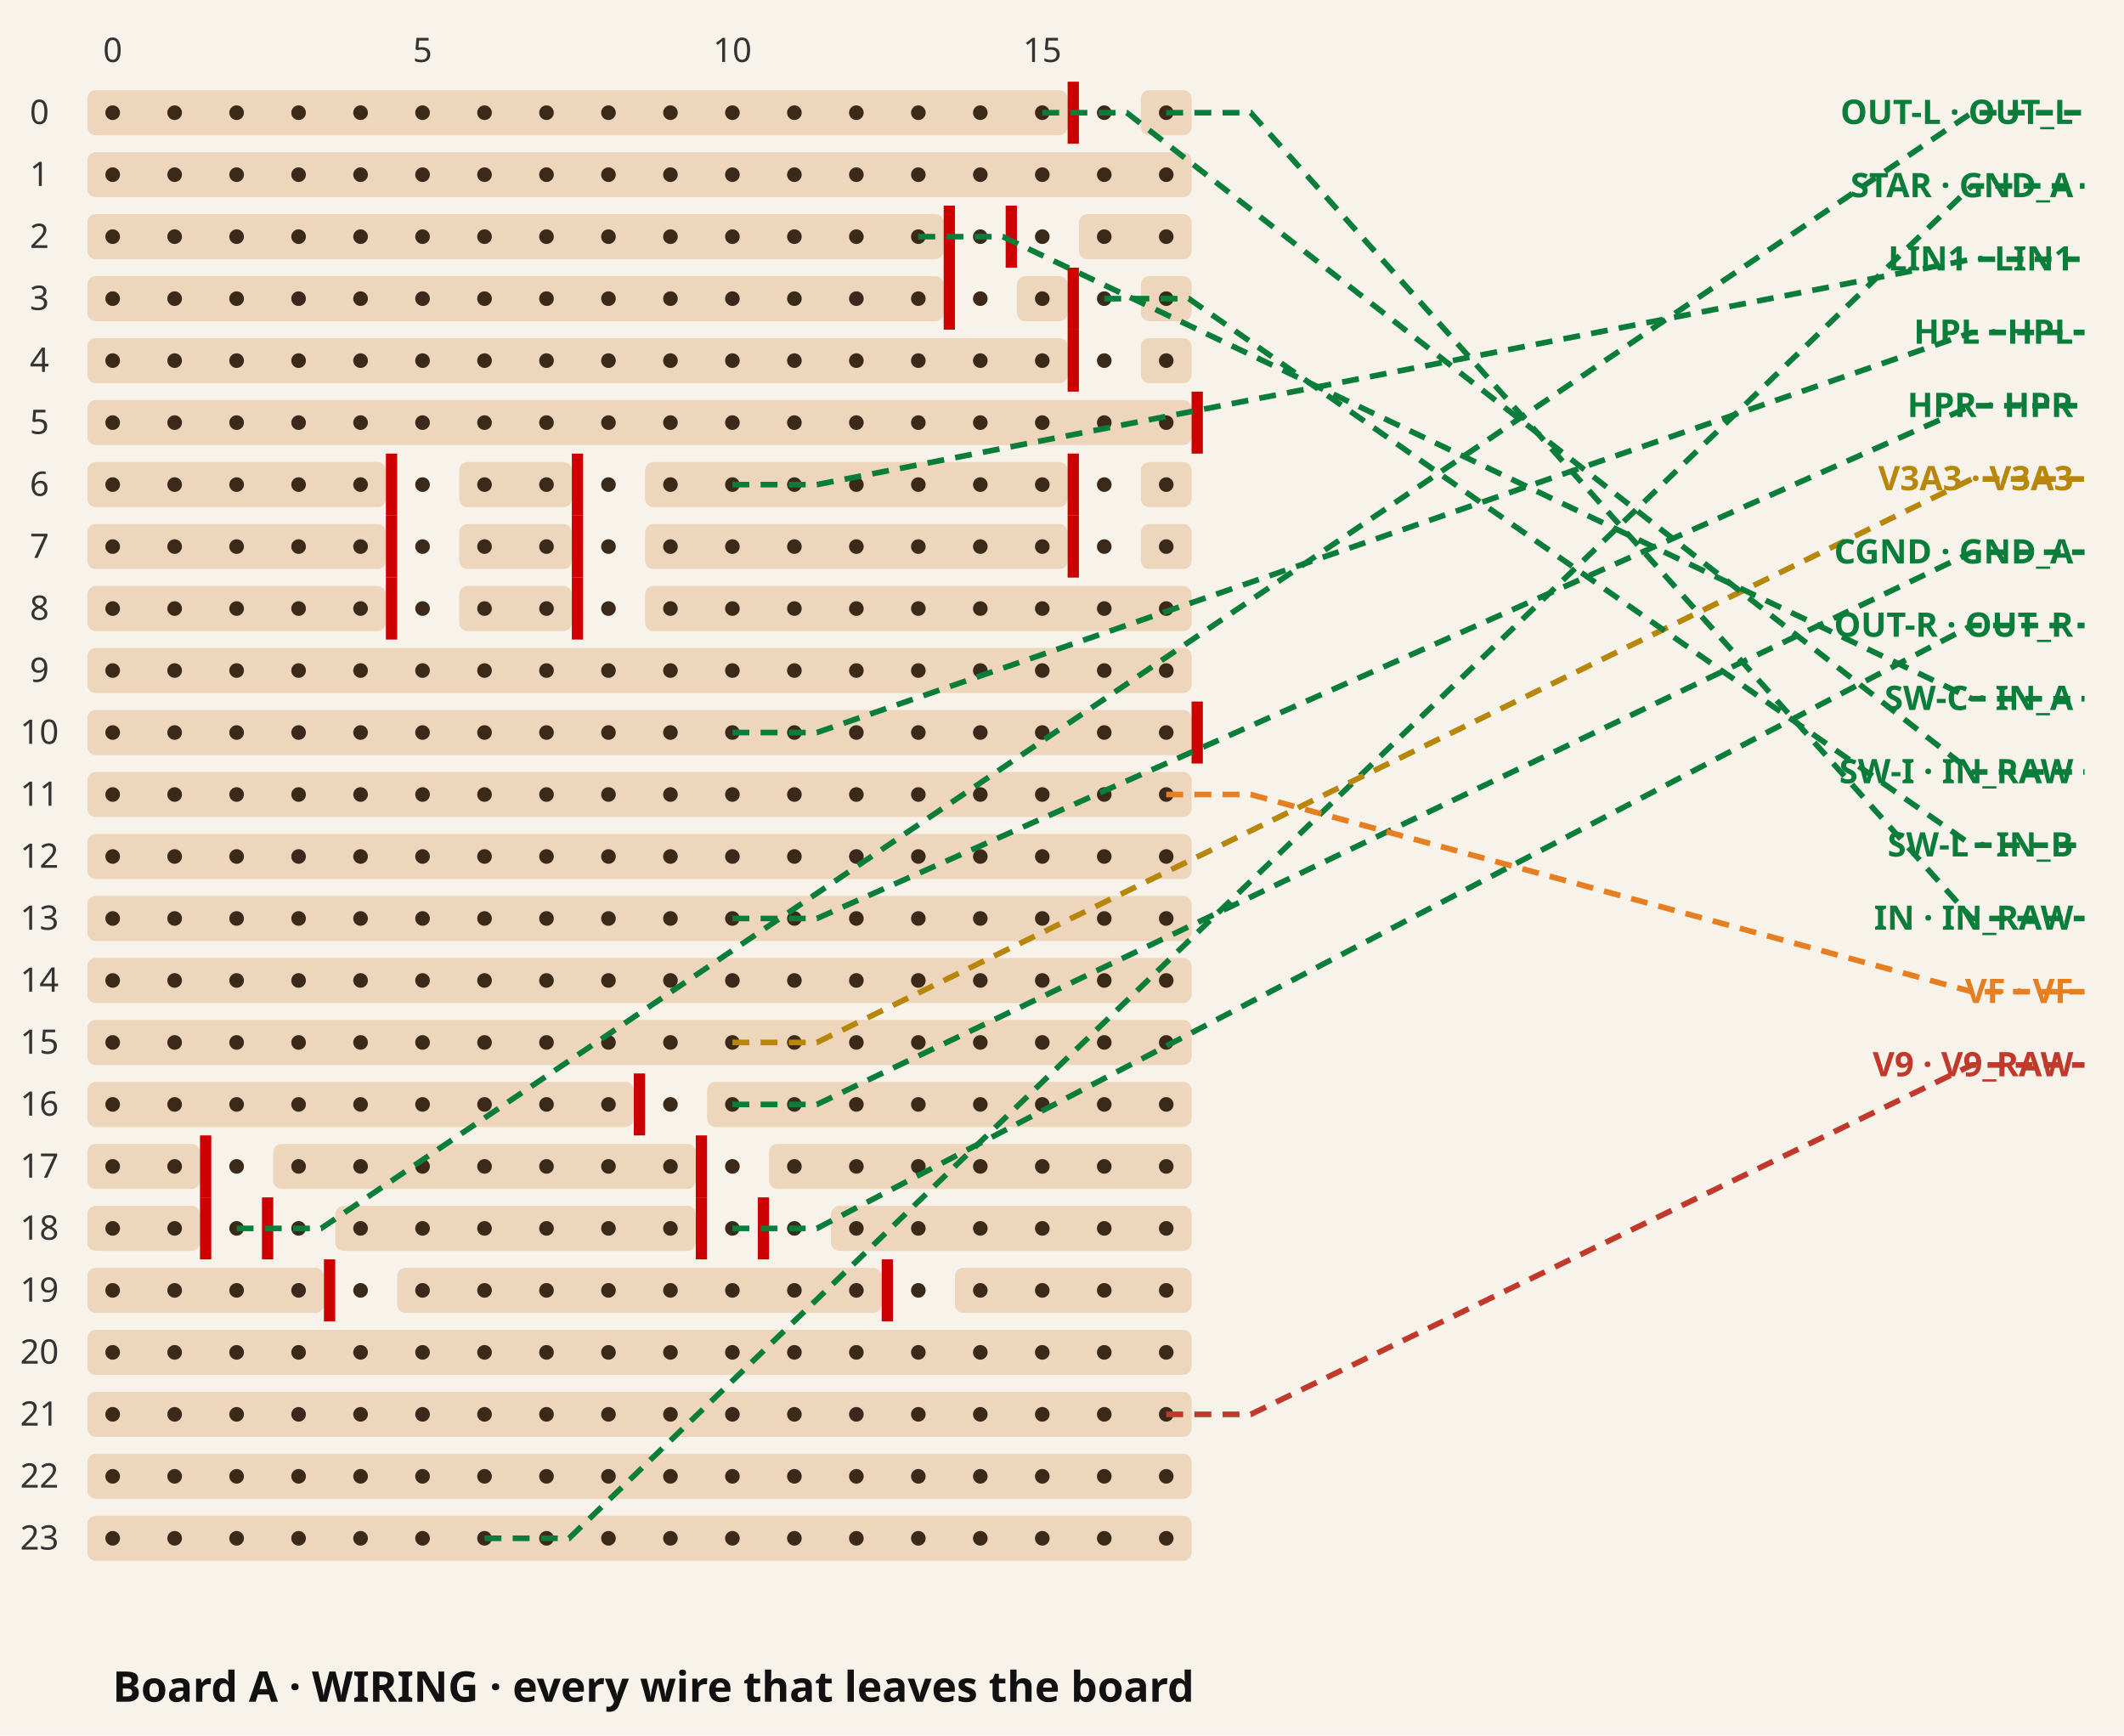
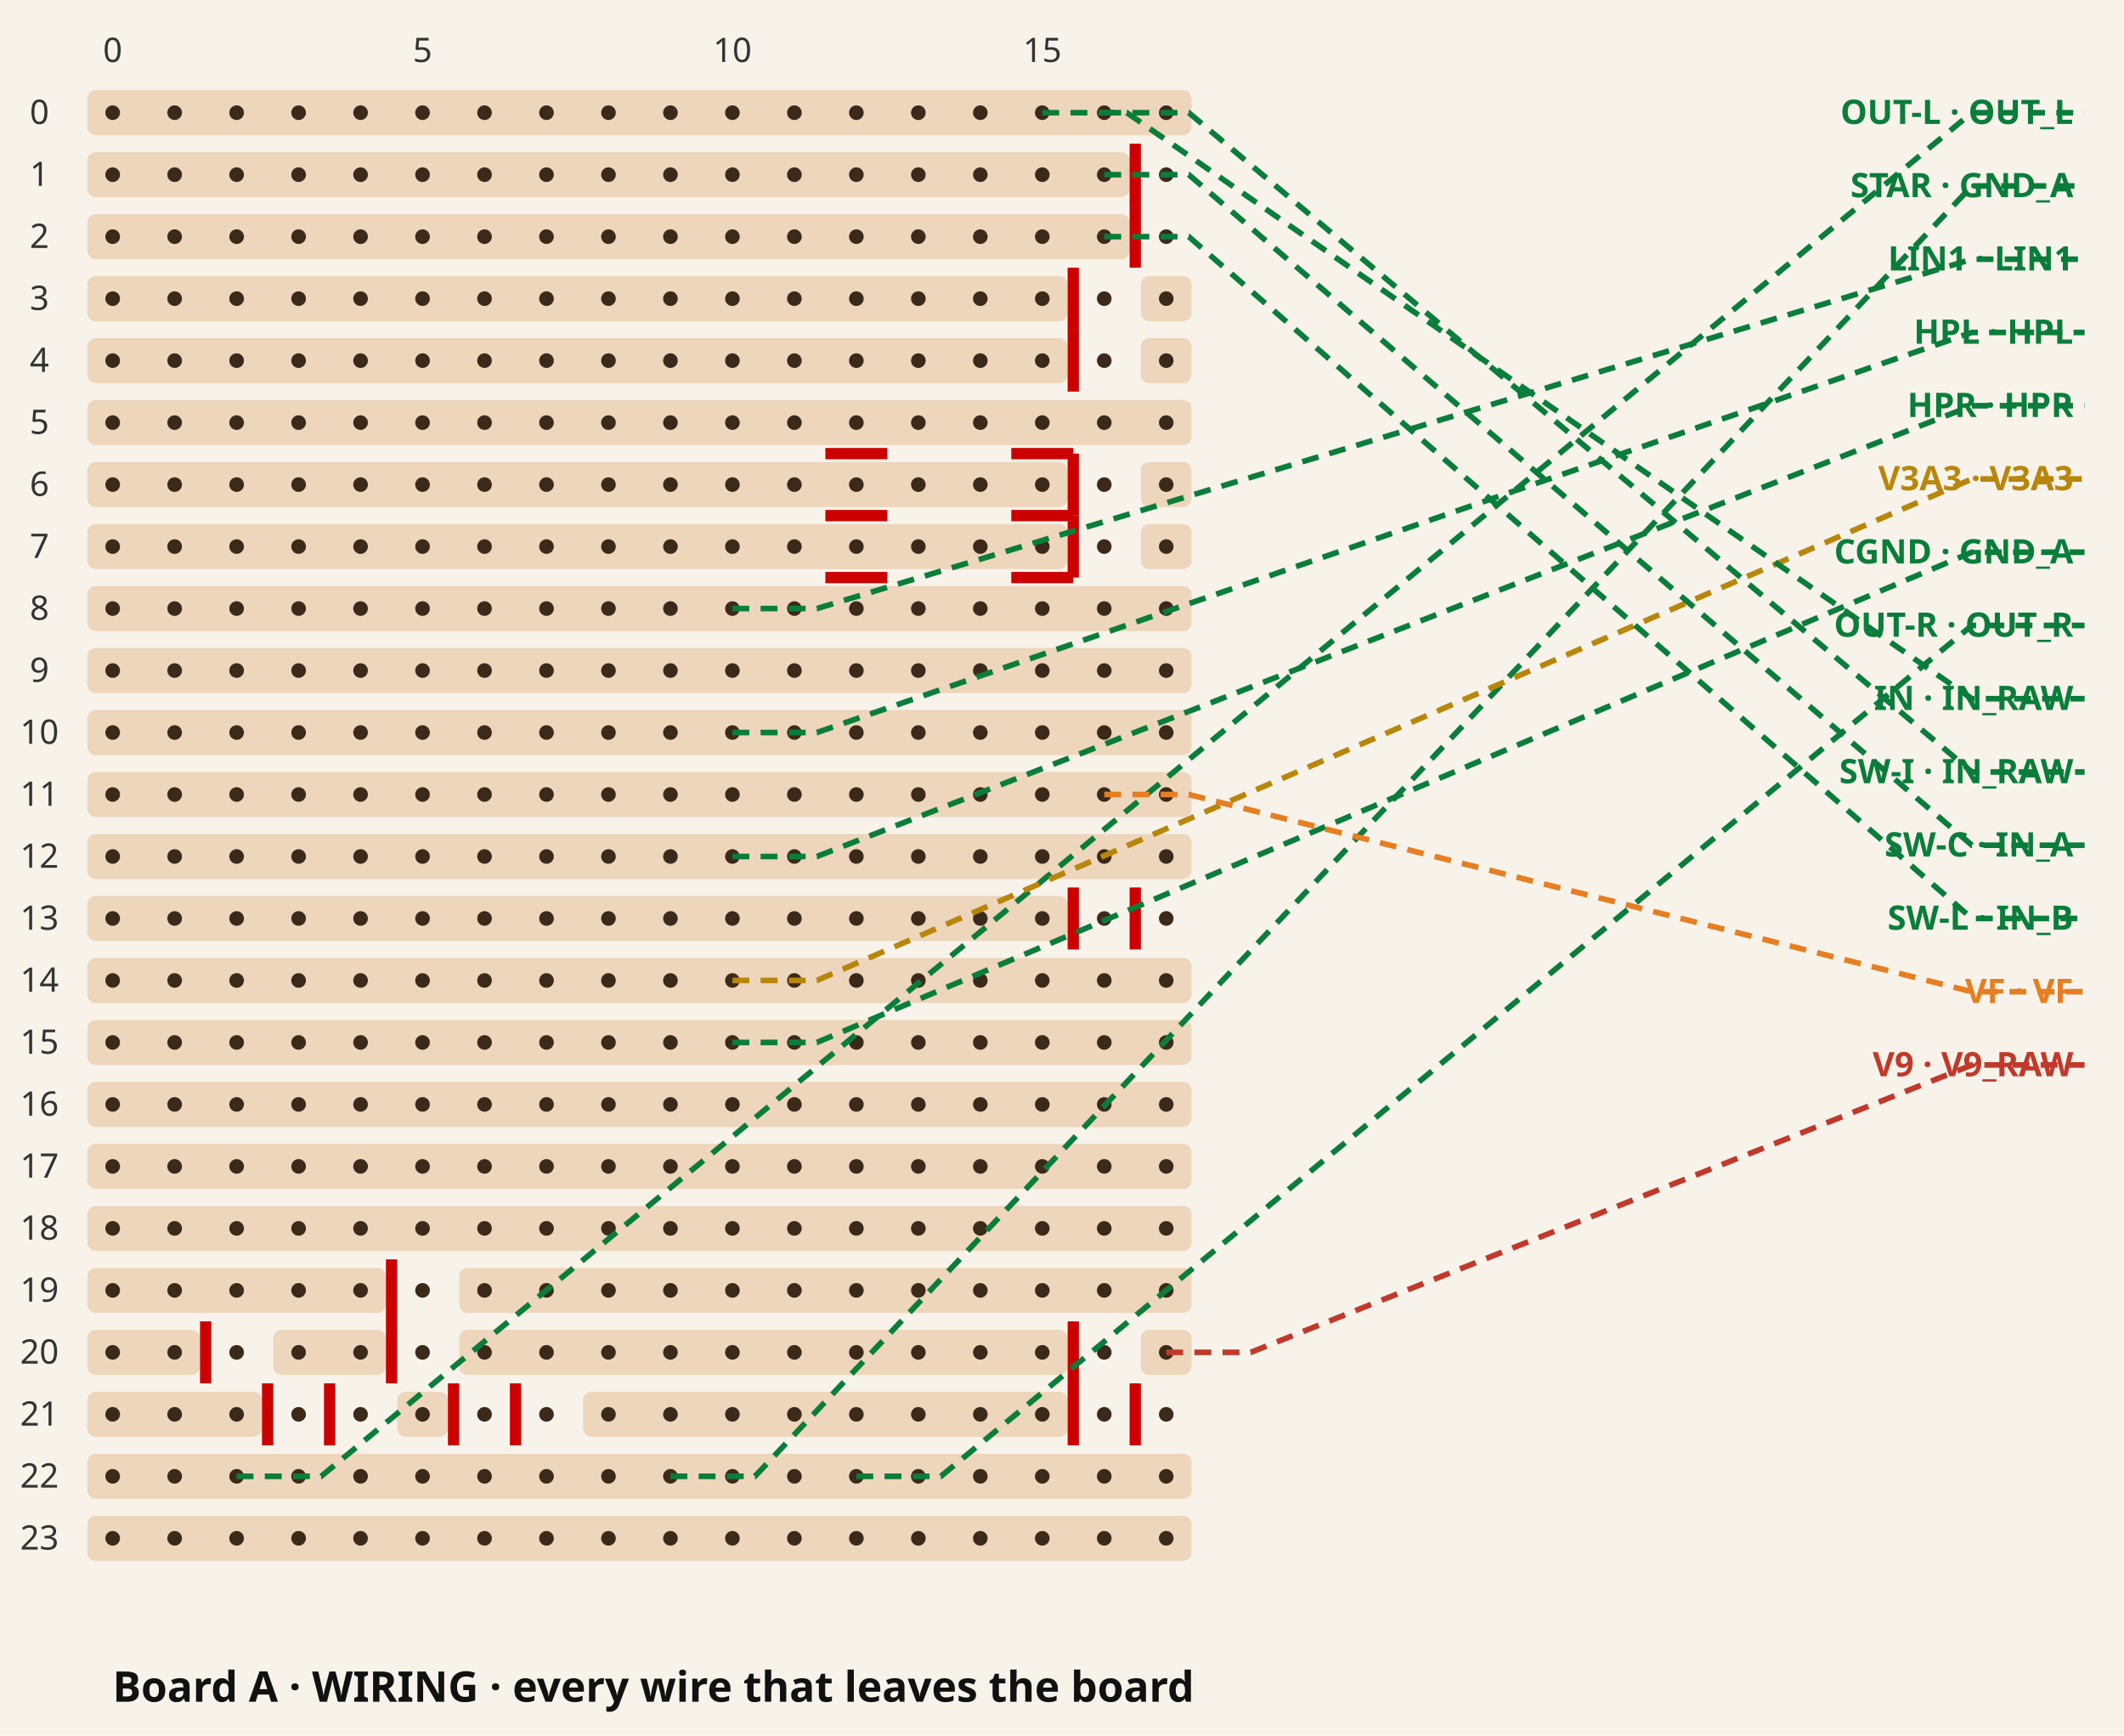
<svg xmlns="http://www.w3.org/2000/svg" viewBox="0 0 754 616" width="754" height="616" font-family="system-ui,sans-serif">
  <rect width="754" height="616" fill="#f7f3ea" />
-   <rect x="31" y="32" width="348" height="16" rx="3" fill="#d9a066" opacity="0.35" />
-   <rect x="405" y="32" width="18" height="16" rx="3" fill="#d9a066" opacity="0.35" />
-   <rect x="31" y="54" width="392" height="16" rx="3" fill="#d9a066" opacity="0.35" />
-   <rect x="31" y="76" width="304" height="16" rx="3" fill="#d9a066" opacity="0.35" />
-   <rect x="383" y="76" width="40" height="16" rx="3" fill="#d9a066" opacity="0.35" />
-   <rect x="31" y="98" width="304" height="16" rx="3" fill="#d9a066" opacity="0.35" />
-   <rect x="361" y="98" width="18" height="16" rx="3" fill="#d9a066" opacity="0.35" />
+   <rect x="31" y="32" width="392" height="16" rx="3" fill="#d9a066" opacity="0.35" />
+   <rect x="31" y="54" width="370" height="16" rx="3" fill="#d9a066" opacity="0.35" />
+   <rect x="31" y="76" width="370" height="16" rx="3" fill="#d9a066" opacity="0.35" />
+   <rect x="31" y="98" width="348" height="16" rx="3" fill="#d9a066" opacity="0.35" />
  <rect x="405" y="98" width="18" height="16" rx="3" fill="#d9a066" opacity="0.35" />
  <rect x="31" y="120" width="348" height="16" rx="3" fill="#d9a066" opacity="0.35" />
  <rect x="405" y="120" width="18" height="16" rx="3" fill="#d9a066" opacity="0.35" />
  <rect x="31" y="142" width="392" height="16" rx="3" fill="#d9a066" opacity="0.35" />
-   <rect x="31" y="164" width="106" height="16" rx="3" fill="#d9a066" opacity="0.35" />
-   <rect x="163" y="164" width="40" height="16" rx="3" fill="#d9a066" opacity="0.35" />
-   <rect x="229" y="164" width="150" height="16" rx="3" fill="#d9a066" opacity="0.35" />
+   <rect x="31" y="164" width="348" height="16" rx="3" fill="#d9a066" opacity="0.35" />
  <rect x="405" y="164" width="18" height="16" rx="3" fill="#d9a066" opacity="0.35" />
-   <rect x="31" y="186" width="106" height="16" rx="3" fill="#d9a066" opacity="0.35" />
-   <rect x="163" y="186" width="40" height="16" rx="3" fill="#d9a066" opacity="0.35" />
-   <rect x="229" y="186" width="150" height="16" rx="3" fill="#d9a066" opacity="0.35" />
+   <rect x="31" y="186" width="348" height="16" rx="3" fill="#d9a066" opacity="0.35" />
  <rect x="405" y="186" width="18" height="16" rx="3" fill="#d9a066" opacity="0.35" />
-   <rect x="31" y="208" width="106" height="16" rx="3" fill="#d9a066" opacity="0.35" />
-   <rect x="163" y="208" width="40" height="16" rx="3" fill="#d9a066" opacity="0.35" />
-   <rect x="229" y="208" width="194" height="16" rx="3" fill="#d9a066" opacity="0.35" />
+   <rect x="31" y="208" width="392" height="16" rx="3" fill="#d9a066" opacity="0.35" />
  <rect x="31" y="230" width="392" height="16" rx="3" fill="#d9a066" opacity="0.35" />
  <rect x="31" y="252" width="392" height="16" rx="3" fill="#d9a066" opacity="0.35" />
  <rect x="31" y="274" width="392" height="16" rx="3" fill="#d9a066" opacity="0.35" />
  <rect x="31" y="296" width="392" height="16" rx="3" fill="#d9a066" opacity="0.35" />
-   <rect x="31" y="318" width="392" height="16" rx="3" fill="#d9a066" opacity="0.35" />
+   <rect x="31" y="318" width="348" height="16" rx="3" fill="#d9a066" opacity="0.35" />
  <rect x="31" y="340" width="392" height="16" rx="3" fill="#d9a066" opacity="0.35" />
  <rect x="31" y="362" width="392" height="16" rx="3" fill="#d9a066" opacity="0.35" />
-   <rect x="31" y="384" width="194" height="16" rx="3" fill="#d9a066" opacity="0.35" />
-   <rect x="251" y="384" width="172" height="16" rx="3" fill="#d9a066" opacity="0.35" />
-   <rect x="31" y="406" width="40" height="16" rx="3" fill="#d9a066" opacity="0.35" />
-   <rect x="97" y="406" width="150" height="16" rx="3" fill="#d9a066" opacity="0.35" />
-   <rect x="273" y="406" width="150" height="16" rx="3" fill="#d9a066" opacity="0.35" />
-   <rect x="31" y="428" width="40" height="16" rx="3" fill="#d9a066" opacity="0.35" />
-   <rect x="119" y="428" width="128" height="16" rx="3" fill="#d9a066" opacity="0.35" />
-   <rect x="295" y="428" width="128" height="16" rx="3" fill="#d9a066" opacity="0.35" />
-   <rect x="31" y="450" width="84" height="16" rx="3" fill="#d9a066" opacity="0.35" />
-   <rect x="141" y="450" width="172" height="16" rx="3" fill="#d9a066" opacity="0.35" />
-   <rect x="339" y="450" width="84" height="16" rx="3" fill="#d9a066" opacity="0.35" />
-   <rect x="31" y="472" width="392" height="16" rx="3" fill="#d9a066" opacity="0.35" />
-   <rect x="31" y="494" width="392" height="16" rx="3" fill="#d9a066" opacity="0.35" />
+   <rect x="31" y="384" width="392" height="16" rx="3" fill="#d9a066" opacity="0.35" />
+   <rect x="31" y="406" width="392" height="16" rx="3" fill="#d9a066" opacity="0.35" />
+   <rect x="31" y="428" width="392" height="16" rx="3" fill="#d9a066" opacity="0.35" />
+   <rect x="31" y="450" width="106" height="16" rx="3" fill="#d9a066" opacity="0.35" />
+   <rect x="163" y="450" width="260" height="16" rx="3" fill="#d9a066" opacity="0.35" />
+   <rect x="31" y="472" width="40" height="16" rx="3" fill="#d9a066" opacity="0.35" />
+   <rect x="97" y="472" width="40" height="16" rx="3" fill="#d9a066" opacity="0.35" />
+   <rect x="163" y="472" width="216" height="16" rx="3" fill="#d9a066" opacity="0.35" />
+   <rect x="405" y="472" width="18" height="16" rx="3" fill="#d9a066" opacity="0.35" />
+   <rect x="31" y="494" width="62" height="16" rx="3" fill="#d9a066" opacity="0.35" />
+   <rect x="141" y="494" width="18" height="16" rx="3" fill="#d9a066" opacity="0.35" />
+   <rect x="207" y="494" width="172" height="16" rx="3" fill="#d9a066" opacity="0.35" />
  <rect x="31" y="516" width="392" height="16" rx="3" fill="#d9a066" opacity="0.35" />
  <rect x="31" y="538" width="392" height="16" rx="3" fill="#d9a066" opacity="0.35" />
  <circle cx="40" cy="40" r="2.6" fill="#3b2a1a" />
  <circle cx="40" cy="62" r="2.6" fill="#3b2a1a" />
  <circle cx="40" cy="84" r="2.6" fill="#3b2a1a" />
  <circle cx="40" cy="106" r="2.6" fill="#3b2a1a" />
  <circle cx="40" cy="128" r="2.6" fill="#3b2a1a" />
  <circle cx="40" cy="150" r="2.6" fill="#3b2a1a" />
  <circle cx="40" cy="172" r="2.6" fill="#3b2a1a" />
  <circle cx="40" cy="194" r="2.6" fill="#3b2a1a" />
  <circle cx="40" cy="216" r="2.6" fill="#3b2a1a" />
  <circle cx="40" cy="238" r="2.6" fill="#3b2a1a" />
  <circle cx="40" cy="260" r="2.6" fill="#3b2a1a" />
  <circle cx="40" cy="282" r="2.6" fill="#3b2a1a" />
  <circle cx="40" cy="304" r="2.6" fill="#3b2a1a" />
  <circle cx="40" cy="326" r="2.6" fill="#3b2a1a" />
  <circle cx="40" cy="348" r="2.6" fill="#3b2a1a" />
  <circle cx="40" cy="370" r="2.6" fill="#3b2a1a" />
  <circle cx="40" cy="392" r="2.6" fill="#3b2a1a" />
  <circle cx="40" cy="414" r="2.6" fill="#3b2a1a" />
  <circle cx="40" cy="436" r="2.6" fill="#3b2a1a" />
  <circle cx="40" cy="458" r="2.6" fill="#3b2a1a" />
  <circle cx="40" cy="480" r="2.6" fill="#3b2a1a" />
  <circle cx="40" cy="502" r="2.6" fill="#3b2a1a" />
  <circle cx="40" cy="524" r="2.6" fill="#3b2a1a" />
  <circle cx="40" cy="546" r="2.6" fill="#3b2a1a" />
  <circle cx="62" cy="40" r="2.6" fill="#3b2a1a" />
  <circle cx="62" cy="62" r="2.6" fill="#3b2a1a" />
  <circle cx="62" cy="84" r="2.6" fill="#3b2a1a" />
  <circle cx="62" cy="106" r="2.6" fill="#3b2a1a" />
  <circle cx="62" cy="128" r="2.6" fill="#3b2a1a" />
  <circle cx="62" cy="150" r="2.6" fill="#3b2a1a" />
  <circle cx="62" cy="172" r="2.6" fill="#3b2a1a" />
  <circle cx="62" cy="194" r="2.6" fill="#3b2a1a" />
  <circle cx="62" cy="216" r="2.6" fill="#3b2a1a" />
  <circle cx="62" cy="238" r="2.6" fill="#3b2a1a" />
  <circle cx="62" cy="260" r="2.6" fill="#3b2a1a" />
  <circle cx="62" cy="282" r="2.6" fill="#3b2a1a" />
  <circle cx="62" cy="304" r="2.6" fill="#3b2a1a" />
  <circle cx="62" cy="326" r="2.6" fill="#3b2a1a" />
  <circle cx="62" cy="348" r="2.6" fill="#3b2a1a" />
  <circle cx="62" cy="370" r="2.6" fill="#3b2a1a" />
  <circle cx="62" cy="392" r="2.6" fill="#3b2a1a" />
  <circle cx="62" cy="414" r="2.6" fill="#3b2a1a" />
  <circle cx="62" cy="436" r="2.6" fill="#3b2a1a" />
  <circle cx="62" cy="458" r="2.6" fill="#3b2a1a" />
  <circle cx="62" cy="480" r="2.6" fill="#3b2a1a" />
  <circle cx="62" cy="502" r="2.6" fill="#3b2a1a" />
  <circle cx="62" cy="524" r="2.6" fill="#3b2a1a" />
  <circle cx="62" cy="546" r="2.6" fill="#3b2a1a" />
  <circle cx="84" cy="40" r="2.6" fill="#3b2a1a" />
  <circle cx="84" cy="62" r="2.6" fill="#3b2a1a" />
  <circle cx="84" cy="84" r="2.6" fill="#3b2a1a" />
  <circle cx="84" cy="106" r="2.6" fill="#3b2a1a" />
  <circle cx="84" cy="128" r="2.6" fill="#3b2a1a" />
  <circle cx="84" cy="150" r="2.6" fill="#3b2a1a" />
  <circle cx="84" cy="172" r="2.6" fill="#3b2a1a" />
  <circle cx="84" cy="194" r="2.6" fill="#3b2a1a" />
  <circle cx="84" cy="216" r="2.6" fill="#3b2a1a" />
  <circle cx="84" cy="238" r="2.6" fill="#3b2a1a" />
  <circle cx="84" cy="260" r="2.6" fill="#3b2a1a" />
  <circle cx="84" cy="282" r="2.6" fill="#3b2a1a" />
  <circle cx="84" cy="304" r="2.6" fill="#3b2a1a" />
  <circle cx="84" cy="326" r="2.6" fill="#3b2a1a" />
  <circle cx="84" cy="348" r="2.6" fill="#3b2a1a" />
  <circle cx="84" cy="370" r="2.6" fill="#3b2a1a" />
  <circle cx="84" cy="392" r="2.6" fill="#3b2a1a" />
  <circle cx="84" cy="414" r="2.6" fill="#3b2a1a" />
  <circle cx="84" cy="436" r="2.6" fill="#3b2a1a" />
  <circle cx="84" cy="458" r="2.6" fill="#3b2a1a" />
  <circle cx="84" cy="480" r="2.6" fill="#3b2a1a" />
  <circle cx="84" cy="502" r="2.6" fill="#3b2a1a" />
  <circle cx="84" cy="524" r="2.6" fill="#3b2a1a" />
  <circle cx="84" cy="546" r="2.6" fill="#3b2a1a" />
  <circle cx="106" cy="40" r="2.6" fill="#3b2a1a" />
  <circle cx="106" cy="62" r="2.6" fill="#3b2a1a" />
  <circle cx="106" cy="84" r="2.6" fill="#3b2a1a" />
  <circle cx="106" cy="106" r="2.6" fill="#3b2a1a" />
  <circle cx="106" cy="128" r="2.6" fill="#3b2a1a" />
  <circle cx="106" cy="150" r="2.6" fill="#3b2a1a" />
  <circle cx="106" cy="172" r="2.6" fill="#3b2a1a" />
  <circle cx="106" cy="194" r="2.6" fill="#3b2a1a" />
  <circle cx="106" cy="216" r="2.6" fill="#3b2a1a" />
  <circle cx="106" cy="238" r="2.6" fill="#3b2a1a" />
  <circle cx="106" cy="260" r="2.6" fill="#3b2a1a" />
  <circle cx="106" cy="282" r="2.6" fill="#3b2a1a" />
  <circle cx="106" cy="304" r="2.6" fill="#3b2a1a" />
  <circle cx="106" cy="326" r="2.6" fill="#3b2a1a" />
  <circle cx="106" cy="348" r="2.6" fill="#3b2a1a" />
  <circle cx="106" cy="370" r="2.6" fill="#3b2a1a" />
  <circle cx="106" cy="392" r="2.6" fill="#3b2a1a" />
  <circle cx="106" cy="414" r="2.6" fill="#3b2a1a" />
  <circle cx="106" cy="436" r="2.6" fill="#3b2a1a" />
  <circle cx="106" cy="458" r="2.6" fill="#3b2a1a" />
  <circle cx="106" cy="480" r="2.6" fill="#3b2a1a" />
  <circle cx="106" cy="502" r="2.6" fill="#3b2a1a" />
  <circle cx="106" cy="524" r="2.6" fill="#3b2a1a" />
  <circle cx="106" cy="546" r="2.6" fill="#3b2a1a" />
  <circle cx="128" cy="40" r="2.6" fill="#3b2a1a" />
  <circle cx="128" cy="62" r="2.6" fill="#3b2a1a" />
  <circle cx="128" cy="84" r="2.6" fill="#3b2a1a" />
  <circle cx="128" cy="106" r="2.6" fill="#3b2a1a" />
  <circle cx="128" cy="128" r="2.6" fill="#3b2a1a" />
  <circle cx="128" cy="150" r="2.6" fill="#3b2a1a" />
  <circle cx="128" cy="172" r="2.6" fill="#3b2a1a" />
  <circle cx="128" cy="194" r="2.6" fill="#3b2a1a" />
  <circle cx="128" cy="216" r="2.6" fill="#3b2a1a" />
  <circle cx="128" cy="238" r="2.6" fill="#3b2a1a" />
  <circle cx="128" cy="260" r="2.6" fill="#3b2a1a" />
  <circle cx="128" cy="282" r="2.6" fill="#3b2a1a" />
  <circle cx="128" cy="304" r="2.6" fill="#3b2a1a" />
  <circle cx="128" cy="326" r="2.6" fill="#3b2a1a" />
  <circle cx="128" cy="348" r="2.6" fill="#3b2a1a" />
  <circle cx="128" cy="370" r="2.6" fill="#3b2a1a" />
  <circle cx="128" cy="392" r="2.6" fill="#3b2a1a" />
  <circle cx="128" cy="414" r="2.6" fill="#3b2a1a" />
  <circle cx="128" cy="436" r="2.6" fill="#3b2a1a" />
  <circle cx="128" cy="458" r="2.6" fill="#3b2a1a" />
  <circle cx="128" cy="480" r="2.6" fill="#3b2a1a" />
  <circle cx="128" cy="502" r="2.6" fill="#3b2a1a" />
  <circle cx="128" cy="524" r="2.6" fill="#3b2a1a" />
  <circle cx="128" cy="546" r="2.6" fill="#3b2a1a" />
  <circle cx="150" cy="40" r="2.6" fill="#3b2a1a" />
  <circle cx="150" cy="62" r="2.6" fill="#3b2a1a" />
  <circle cx="150" cy="84" r="2.6" fill="#3b2a1a" />
  <circle cx="150" cy="106" r="2.6" fill="#3b2a1a" />
  <circle cx="150" cy="128" r="2.6" fill="#3b2a1a" />
  <circle cx="150" cy="150" r="2.6" fill="#3b2a1a" />
  <circle cx="150" cy="172" r="2.6" fill="#3b2a1a" />
  <circle cx="150" cy="194" r="2.6" fill="#3b2a1a" />
  <circle cx="150" cy="216" r="2.6" fill="#3b2a1a" />
  <circle cx="150" cy="238" r="2.6" fill="#3b2a1a" />
  <circle cx="150" cy="260" r="2.6" fill="#3b2a1a" />
  <circle cx="150" cy="282" r="2.6" fill="#3b2a1a" />
  <circle cx="150" cy="304" r="2.6" fill="#3b2a1a" />
  <circle cx="150" cy="326" r="2.6" fill="#3b2a1a" />
  <circle cx="150" cy="348" r="2.6" fill="#3b2a1a" />
  <circle cx="150" cy="370" r="2.6" fill="#3b2a1a" />
  <circle cx="150" cy="392" r="2.6" fill="#3b2a1a" />
  <circle cx="150" cy="414" r="2.6" fill="#3b2a1a" />
  <circle cx="150" cy="436" r="2.6" fill="#3b2a1a" />
  <circle cx="150" cy="458" r="2.6" fill="#3b2a1a" />
  <circle cx="150" cy="480" r="2.6" fill="#3b2a1a" />
  <circle cx="150" cy="502" r="2.6" fill="#3b2a1a" />
  <circle cx="150" cy="524" r="2.6" fill="#3b2a1a" />
  <circle cx="150" cy="546" r="2.6" fill="#3b2a1a" />
  <circle cx="172" cy="40" r="2.6" fill="#3b2a1a" />
  <circle cx="172" cy="62" r="2.6" fill="#3b2a1a" />
  <circle cx="172" cy="84" r="2.6" fill="#3b2a1a" />
  <circle cx="172" cy="106" r="2.6" fill="#3b2a1a" />
  <circle cx="172" cy="128" r="2.6" fill="#3b2a1a" />
  <circle cx="172" cy="150" r="2.6" fill="#3b2a1a" />
  <circle cx="172" cy="172" r="2.6" fill="#3b2a1a" />
  <circle cx="172" cy="194" r="2.6" fill="#3b2a1a" />
  <circle cx="172" cy="216" r="2.6" fill="#3b2a1a" />
  <circle cx="172" cy="238" r="2.6" fill="#3b2a1a" />
  <circle cx="172" cy="260" r="2.6" fill="#3b2a1a" />
  <circle cx="172" cy="282" r="2.6" fill="#3b2a1a" />
  <circle cx="172" cy="304" r="2.6" fill="#3b2a1a" />
  <circle cx="172" cy="326" r="2.6" fill="#3b2a1a" />
  <circle cx="172" cy="348" r="2.6" fill="#3b2a1a" />
  <circle cx="172" cy="370" r="2.6" fill="#3b2a1a" />
  <circle cx="172" cy="392" r="2.6" fill="#3b2a1a" />
  <circle cx="172" cy="414" r="2.6" fill="#3b2a1a" />
  <circle cx="172" cy="436" r="2.6" fill="#3b2a1a" />
  <circle cx="172" cy="458" r="2.6" fill="#3b2a1a" />
  <circle cx="172" cy="480" r="2.6" fill="#3b2a1a" />
  <circle cx="172" cy="502" r="2.6" fill="#3b2a1a" />
  <circle cx="172" cy="524" r="2.6" fill="#3b2a1a" />
  <circle cx="172" cy="546" r="2.6" fill="#3b2a1a" />
  <circle cx="194" cy="40" r="2.6" fill="#3b2a1a" />
  <circle cx="194" cy="62" r="2.6" fill="#3b2a1a" />
  <circle cx="194" cy="84" r="2.6" fill="#3b2a1a" />
  <circle cx="194" cy="106" r="2.6" fill="#3b2a1a" />
  <circle cx="194" cy="128" r="2.6" fill="#3b2a1a" />
  <circle cx="194" cy="150" r="2.6" fill="#3b2a1a" />
  <circle cx="194" cy="172" r="2.6" fill="#3b2a1a" />
  <circle cx="194" cy="194" r="2.6" fill="#3b2a1a" />
  <circle cx="194" cy="216" r="2.6" fill="#3b2a1a" />
  <circle cx="194" cy="238" r="2.6" fill="#3b2a1a" />
  <circle cx="194" cy="260" r="2.6" fill="#3b2a1a" />
  <circle cx="194" cy="282" r="2.6" fill="#3b2a1a" />
  <circle cx="194" cy="304" r="2.6" fill="#3b2a1a" />
  <circle cx="194" cy="326" r="2.6" fill="#3b2a1a" />
  <circle cx="194" cy="348" r="2.6" fill="#3b2a1a" />
  <circle cx="194" cy="370" r="2.6" fill="#3b2a1a" />
  <circle cx="194" cy="392" r="2.6" fill="#3b2a1a" />
  <circle cx="194" cy="414" r="2.6" fill="#3b2a1a" />
  <circle cx="194" cy="436" r="2.6" fill="#3b2a1a" />
  <circle cx="194" cy="458" r="2.6" fill="#3b2a1a" />
  <circle cx="194" cy="480" r="2.6" fill="#3b2a1a" />
  <circle cx="194" cy="502" r="2.6" fill="#3b2a1a" />
  <circle cx="194" cy="524" r="2.6" fill="#3b2a1a" />
  <circle cx="194" cy="546" r="2.6" fill="#3b2a1a" />
  <circle cx="216" cy="40" r="2.6" fill="#3b2a1a" />
  <circle cx="216" cy="62" r="2.6" fill="#3b2a1a" />
  <circle cx="216" cy="84" r="2.6" fill="#3b2a1a" />
  <circle cx="216" cy="106" r="2.6" fill="#3b2a1a" />
  <circle cx="216" cy="128" r="2.6" fill="#3b2a1a" />
  <circle cx="216" cy="150" r="2.6" fill="#3b2a1a" />
  <circle cx="216" cy="172" r="2.6" fill="#3b2a1a" />
  <circle cx="216" cy="194" r="2.6" fill="#3b2a1a" />
  <circle cx="216" cy="216" r="2.6" fill="#3b2a1a" />
  <circle cx="216" cy="238" r="2.6" fill="#3b2a1a" />
  <circle cx="216" cy="260" r="2.6" fill="#3b2a1a" />
  <circle cx="216" cy="282" r="2.6" fill="#3b2a1a" />
  <circle cx="216" cy="304" r="2.6" fill="#3b2a1a" />
  <circle cx="216" cy="326" r="2.6" fill="#3b2a1a" />
  <circle cx="216" cy="348" r="2.6" fill="#3b2a1a" />
  <circle cx="216" cy="370" r="2.6" fill="#3b2a1a" />
  <circle cx="216" cy="392" r="2.6" fill="#3b2a1a" />
  <circle cx="216" cy="414" r="2.6" fill="#3b2a1a" />
  <circle cx="216" cy="436" r="2.6" fill="#3b2a1a" />
  <circle cx="216" cy="458" r="2.6" fill="#3b2a1a" />
  <circle cx="216" cy="480" r="2.6" fill="#3b2a1a" />
  <circle cx="216" cy="502" r="2.6" fill="#3b2a1a" />
  <circle cx="216" cy="524" r="2.6" fill="#3b2a1a" />
  <circle cx="216" cy="546" r="2.6" fill="#3b2a1a" />
  <circle cx="238" cy="40" r="2.6" fill="#3b2a1a" />
  <circle cx="238" cy="62" r="2.6" fill="#3b2a1a" />
  <circle cx="238" cy="84" r="2.6" fill="#3b2a1a" />
  <circle cx="238" cy="106" r="2.6" fill="#3b2a1a" />
  <circle cx="238" cy="128" r="2.6" fill="#3b2a1a" />
  <circle cx="238" cy="150" r="2.6" fill="#3b2a1a" />
  <circle cx="238" cy="172" r="2.6" fill="#3b2a1a" />
  <circle cx="238" cy="194" r="2.6" fill="#3b2a1a" />
  <circle cx="238" cy="216" r="2.6" fill="#3b2a1a" />
  <circle cx="238" cy="238" r="2.6" fill="#3b2a1a" />
  <circle cx="238" cy="260" r="2.6" fill="#3b2a1a" />
  <circle cx="238" cy="282" r="2.6" fill="#3b2a1a" />
  <circle cx="238" cy="304" r="2.6" fill="#3b2a1a" />
  <circle cx="238" cy="326" r="2.6" fill="#3b2a1a" />
  <circle cx="238" cy="348" r="2.6" fill="#3b2a1a" />
  <circle cx="238" cy="370" r="2.6" fill="#3b2a1a" />
  <circle cx="238" cy="392" r="2.6" fill="#3b2a1a" />
  <circle cx="238" cy="414" r="2.6" fill="#3b2a1a" />
  <circle cx="238" cy="436" r="2.6" fill="#3b2a1a" />
  <circle cx="238" cy="458" r="2.6" fill="#3b2a1a" />
  <circle cx="238" cy="480" r="2.6" fill="#3b2a1a" />
  <circle cx="238" cy="502" r="2.6" fill="#3b2a1a" />
  <circle cx="238" cy="524" r="2.6" fill="#3b2a1a" />
  <circle cx="238" cy="546" r="2.6" fill="#3b2a1a" />
  <circle cx="260" cy="40" r="2.6" fill="#3b2a1a" />
  <circle cx="260" cy="62" r="2.6" fill="#3b2a1a" />
  <circle cx="260" cy="84" r="2.6" fill="#3b2a1a" />
  <circle cx="260" cy="106" r="2.6" fill="#3b2a1a" />
  <circle cx="260" cy="128" r="2.6" fill="#3b2a1a" />
  <circle cx="260" cy="150" r="2.6" fill="#3b2a1a" />
  <circle cx="260" cy="172" r="2.6" fill="#3b2a1a" />
  <circle cx="260" cy="194" r="2.6" fill="#3b2a1a" />
  <circle cx="260" cy="216" r="2.6" fill="#3b2a1a" />
  <circle cx="260" cy="238" r="2.6" fill="#3b2a1a" />
  <circle cx="260" cy="260" r="2.6" fill="#3b2a1a" />
  <circle cx="260" cy="282" r="2.6" fill="#3b2a1a" />
  <circle cx="260" cy="304" r="2.6" fill="#3b2a1a" />
  <circle cx="260" cy="326" r="2.6" fill="#3b2a1a" />
  <circle cx="260" cy="348" r="2.6" fill="#3b2a1a" />
  <circle cx="260" cy="370" r="2.6" fill="#3b2a1a" />
  <circle cx="260" cy="392" r="2.6" fill="#3b2a1a" />
  <circle cx="260" cy="414" r="2.6" fill="#3b2a1a" />
  <circle cx="260" cy="436" r="2.6" fill="#3b2a1a" />
  <circle cx="260" cy="458" r="2.6" fill="#3b2a1a" />
  <circle cx="260" cy="480" r="2.6" fill="#3b2a1a" />
  <circle cx="260" cy="502" r="2.6" fill="#3b2a1a" />
  <circle cx="260" cy="524" r="2.6" fill="#3b2a1a" />
  <circle cx="260" cy="546" r="2.6" fill="#3b2a1a" />
  <circle cx="282" cy="40" r="2.6" fill="#3b2a1a" />
  <circle cx="282" cy="62" r="2.6" fill="#3b2a1a" />
  <circle cx="282" cy="84" r="2.6" fill="#3b2a1a" />
  <circle cx="282" cy="106" r="2.6" fill="#3b2a1a" />
  <circle cx="282" cy="128" r="2.6" fill="#3b2a1a" />
  <circle cx="282" cy="150" r="2.6" fill="#3b2a1a" />
  <circle cx="282" cy="172" r="2.6" fill="#3b2a1a" />
  <circle cx="282" cy="194" r="2.6" fill="#3b2a1a" />
  <circle cx="282" cy="216" r="2.6" fill="#3b2a1a" />
  <circle cx="282" cy="238" r="2.6" fill="#3b2a1a" />
  <circle cx="282" cy="260" r="2.6" fill="#3b2a1a" />
  <circle cx="282" cy="282" r="2.6" fill="#3b2a1a" />
  <circle cx="282" cy="304" r="2.6" fill="#3b2a1a" />
  <circle cx="282" cy="326" r="2.6" fill="#3b2a1a" />
  <circle cx="282" cy="348" r="2.6" fill="#3b2a1a" />
  <circle cx="282" cy="370" r="2.6" fill="#3b2a1a" />
  <circle cx="282" cy="392" r="2.6" fill="#3b2a1a" />
  <circle cx="282" cy="414" r="2.6" fill="#3b2a1a" />
  <circle cx="282" cy="436" r="2.6" fill="#3b2a1a" />
  <circle cx="282" cy="458" r="2.6" fill="#3b2a1a" />
  <circle cx="282" cy="480" r="2.6" fill="#3b2a1a" />
  <circle cx="282" cy="502" r="2.6" fill="#3b2a1a" />
  <circle cx="282" cy="524" r="2.6" fill="#3b2a1a" />
  <circle cx="282" cy="546" r="2.6" fill="#3b2a1a" />
  <circle cx="304" cy="40" r="2.6" fill="#3b2a1a" />
  <circle cx="304" cy="62" r="2.6" fill="#3b2a1a" />
  <circle cx="304" cy="84" r="2.6" fill="#3b2a1a" />
  <circle cx="304" cy="106" r="2.6" fill="#3b2a1a" />
  <circle cx="304" cy="128" r="2.6" fill="#3b2a1a" />
  <circle cx="304" cy="150" r="2.6" fill="#3b2a1a" />
  <circle cx="304" cy="172" r="2.6" fill="#3b2a1a" />
  <circle cx="304" cy="194" r="2.6" fill="#3b2a1a" />
  <circle cx="304" cy="216" r="2.6" fill="#3b2a1a" />
  <circle cx="304" cy="238" r="2.6" fill="#3b2a1a" />
  <circle cx="304" cy="260" r="2.6" fill="#3b2a1a" />
  <circle cx="304" cy="282" r="2.6" fill="#3b2a1a" />
  <circle cx="304" cy="304" r="2.6" fill="#3b2a1a" />
  <circle cx="304" cy="326" r="2.6" fill="#3b2a1a" />
  <circle cx="304" cy="348" r="2.6" fill="#3b2a1a" />
  <circle cx="304" cy="370" r="2.6" fill="#3b2a1a" />
  <circle cx="304" cy="392" r="2.6" fill="#3b2a1a" />
  <circle cx="304" cy="414" r="2.6" fill="#3b2a1a" />
  <circle cx="304" cy="436" r="2.6" fill="#3b2a1a" />
  <circle cx="304" cy="458" r="2.6" fill="#3b2a1a" />
  <circle cx="304" cy="480" r="2.6" fill="#3b2a1a" />
  <circle cx="304" cy="502" r="2.6" fill="#3b2a1a" />
  <circle cx="304" cy="524" r="2.6" fill="#3b2a1a" />
  <circle cx="304" cy="546" r="2.6" fill="#3b2a1a" />
  <circle cx="326" cy="40" r="2.6" fill="#3b2a1a" />
  <circle cx="326" cy="62" r="2.6" fill="#3b2a1a" />
  <circle cx="326" cy="84" r="2.6" fill="#3b2a1a" />
  <circle cx="326" cy="106" r="2.6" fill="#3b2a1a" />
  <circle cx="326" cy="128" r="2.6" fill="#3b2a1a" />
  <circle cx="326" cy="150" r="2.6" fill="#3b2a1a" />
  <circle cx="326" cy="172" r="2.6" fill="#3b2a1a" />
  <circle cx="326" cy="194" r="2.6" fill="#3b2a1a" />
  <circle cx="326" cy="216" r="2.6" fill="#3b2a1a" />
  <circle cx="326" cy="238" r="2.6" fill="#3b2a1a" />
  <circle cx="326" cy="260" r="2.6" fill="#3b2a1a" />
  <circle cx="326" cy="282" r="2.6" fill="#3b2a1a" />
  <circle cx="326" cy="304" r="2.6" fill="#3b2a1a" />
  <circle cx="326" cy="326" r="2.6" fill="#3b2a1a" />
  <circle cx="326" cy="348" r="2.6" fill="#3b2a1a" />
  <circle cx="326" cy="370" r="2.6" fill="#3b2a1a" />
  <circle cx="326" cy="392" r="2.6" fill="#3b2a1a" />
  <circle cx="326" cy="414" r="2.6" fill="#3b2a1a" />
  <circle cx="326" cy="436" r="2.6" fill="#3b2a1a" />
  <circle cx="326" cy="458" r="2.6" fill="#3b2a1a" />
  <circle cx="326" cy="480" r="2.6" fill="#3b2a1a" />
  <circle cx="326" cy="502" r="2.6" fill="#3b2a1a" />
  <circle cx="326" cy="524" r="2.6" fill="#3b2a1a" />
  <circle cx="326" cy="546" r="2.6" fill="#3b2a1a" />
  <circle cx="348" cy="40" r="2.6" fill="#3b2a1a" />
  <circle cx="348" cy="62" r="2.6" fill="#3b2a1a" />
  <circle cx="348" cy="84" r="2.6" fill="#3b2a1a" />
  <circle cx="348" cy="106" r="2.6" fill="#3b2a1a" />
  <circle cx="348" cy="128" r="2.6" fill="#3b2a1a" />
  <circle cx="348" cy="150" r="2.6" fill="#3b2a1a" />
  <circle cx="348" cy="172" r="2.6" fill="#3b2a1a" />
  <circle cx="348" cy="194" r="2.6" fill="#3b2a1a" />
  <circle cx="348" cy="216" r="2.6" fill="#3b2a1a" />
  <circle cx="348" cy="238" r="2.6" fill="#3b2a1a" />
  <circle cx="348" cy="260" r="2.6" fill="#3b2a1a" />
  <circle cx="348" cy="282" r="2.6" fill="#3b2a1a" />
  <circle cx="348" cy="304" r="2.6" fill="#3b2a1a" />
  <circle cx="348" cy="326" r="2.6" fill="#3b2a1a" />
  <circle cx="348" cy="348" r="2.6" fill="#3b2a1a" />
  <circle cx="348" cy="370" r="2.6" fill="#3b2a1a" />
  <circle cx="348" cy="392" r="2.6" fill="#3b2a1a" />
  <circle cx="348" cy="414" r="2.6" fill="#3b2a1a" />
  <circle cx="348" cy="436" r="2.6" fill="#3b2a1a" />
  <circle cx="348" cy="458" r="2.6" fill="#3b2a1a" />
  <circle cx="348" cy="480" r="2.6" fill="#3b2a1a" />
  <circle cx="348" cy="502" r="2.6" fill="#3b2a1a" />
  <circle cx="348" cy="524" r="2.6" fill="#3b2a1a" />
  <circle cx="348" cy="546" r="2.6" fill="#3b2a1a" />
  <circle cx="370" cy="40" r="2.6" fill="#3b2a1a" />
  <circle cx="370" cy="62" r="2.6" fill="#3b2a1a" />
  <circle cx="370" cy="84" r="2.6" fill="#3b2a1a" />
  <circle cx="370" cy="106" r="2.6" fill="#3b2a1a" />
  <circle cx="370" cy="128" r="2.6" fill="#3b2a1a" />
  <circle cx="370" cy="150" r="2.6" fill="#3b2a1a" />
  <circle cx="370" cy="172" r="2.6" fill="#3b2a1a" />
  <circle cx="370" cy="194" r="2.6" fill="#3b2a1a" />
  <circle cx="370" cy="216" r="2.6" fill="#3b2a1a" />
  <circle cx="370" cy="238" r="2.6" fill="#3b2a1a" />
  <circle cx="370" cy="260" r="2.6" fill="#3b2a1a" />
  <circle cx="370" cy="282" r="2.6" fill="#3b2a1a" />
  <circle cx="370" cy="304" r="2.6" fill="#3b2a1a" />
  <circle cx="370" cy="326" r="2.6" fill="#3b2a1a" />
  <circle cx="370" cy="348" r="2.6" fill="#3b2a1a" />
  <circle cx="370" cy="370" r="2.6" fill="#3b2a1a" />
  <circle cx="370" cy="392" r="2.6" fill="#3b2a1a" />
  <circle cx="370" cy="414" r="2.6" fill="#3b2a1a" />
  <circle cx="370" cy="436" r="2.6" fill="#3b2a1a" />
  <circle cx="370" cy="458" r="2.6" fill="#3b2a1a" />
  <circle cx="370" cy="480" r="2.6" fill="#3b2a1a" />
  <circle cx="370" cy="502" r="2.6" fill="#3b2a1a" />
  <circle cx="370" cy="524" r="2.6" fill="#3b2a1a" />
  <circle cx="370" cy="546" r="2.6" fill="#3b2a1a" />
  <circle cx="392" cy="40" r="2.6" fill="#3b2a1a" />
  <circle cx="392" cy="62" r="2.6" fill="#3b2a1a" />
  <circle cx="392" cy="84" r="2.6" fill="#3b2a1a" />
  <circle cx="392" cy="106" r="2.6" fill="#3b2a1a" />
  <circle cx="392" cy="128" r="2.6" fill="#3b2a1a" />
  <circle cx="392" cy="150" r="2.6" fill="#3b2a1a" />
  <circle cx="392" cy="172" r="2.6" fill="#3b2a1a" />
  <circle cx="392" cy="194" r="2.6" fill="#3b2a1a" />
  <circle cx="392" cy="216" r="2.6" fill="#3b2a1a" />
  <circle cx="392" cy="238" r="2.6" fill="#3b2a1a" />
  <circle cx="392" cy="260" r="2.6" fill="#3b2a1a" />
  <circle cx="392" cy="282" r="2.6" fill="#3b2a1a" />
  <circle cx="392" cy="304" r="2.6" fill="#3b2a1a" />
  <circle cx="392" cy="326" r="2.6" fill="#3b2a1a" />
  <circle cx="392" cy="348" r="2.6" fill="#3b2a1a" />
  <circle cx="392" cy="370" r="2.6" fill="#3b2a1a" />
  <circle cx="392" cy="392" r="2.6" fill="#3b2a1a" />
  <circle cx="392" cy="414" r="2.6" fill="#3b2a1a" />
  <circle cx="392" cy="436" r="2.6" fill="#3b2a1a" />
  <circle cx="392" cy="458" r="2.6" fill="#3b2a1a" />
  <circle cx="392" cy="480" r="2.6" fill="#3b2a1a" />
  <circle cx="392" cy="502" r="2.6" fill="#3b2a1a" />
  <circle cx="392" cy="524" r="2.6" fill="#3b2a1a" />
  <circle cx="392" cy="546" r="2.6" fill="#3b2a1a" />
  <circle cx="414" cy="40" r="2.6" fill="#3b2a1a" />
  <circle cx="414" cy="62" r="2.6" fill="#3b2a1a" />
  <circle cx="414" cy="84" r="2.6" fill="#3b2a1a" />
  <circle cx="414" cy="106" r="2.6" fill="#3b2a1a" />
  <circle cx="414" cy="128" r="2.6" fill="#3b2a1a" />
  <circle cx="414" cy="150" r="2.6" fill="#3b2a1a" />
  <circle cx="414" cy="172" r="2.6" fill="#3b2a1a" />
  <circle cx="414" cy="194" r="2.6" fill="#3b2a1a" />
  <circle cx="414" cy="216" r="2.6" fill="#3b2a1a" />
  <circle cx="414" cy="238" r="2.6" fill="#3b2a1a" />
  <circle cx="414" cy="260" r="2.6" fill="#3b2a1a" />
  <circle cx="414" cy="282" r="2.6" fill="#3b2a1a" />
  <circle cx="414" cy="304" r="2.6" fill="#3b2a1a" />
  <circle cx="414" cy="326" r="2.6" fill="#3b2a1a" />
  <circle cx="414" cy="348" r="2.6" fill="#3b2a1a" />
  <circle cx="414" cy="370" r="2.6" fill="#3b2a1a" />
  <circle cx="414" cy="392" r="2.6" fill="#3b2a1a" />
  <circle cx="414" cy="414" r="2.6" fill="#3b2a1a" />
  <circle cx="414" cy="436" r="2.6" fill="#3b2a1a" />
  <circle cx="414" cy="458" r="2.6" fill="#3b2a1a" />
  <circle cx="414" cy="480" r="2.6" fill="#3b2a1a" />
  <circle cx="414" cy="502" r="2.6" fill="#3b2a1a" />
  <circle cx="414" cy="524" r="2.6" fill="#3b2a1a" />
  <circle cx="414" cy="546" r="2.6" fill="#3b2a1a" />
-   <line x1="73.0" y1="403" x2="73.0" y2="425" stroke="#c00" stroke-width="4" />
-   <line x1="73.0" y1="425" x2="73.0" y2="447" stroke="#c00" stroke-width="4" />
-   <line x1="95.0" y1="425" x2="95.0" y2="447" stroke="#c00" stroke-width="4" />
-   <line x1="117.0" y1="447" x2="117.0" y2="469" stroke="#c00" stroke-width="4" />
-   <line x1="139.0" y1="161" x2="139.0" y2="183" stroke="#c00" stroke-width="4" />
-   <line x1="139.0" y1="183" x2="139.0" y2="205" stroke="#c00" stroke-width="4" />
-   <line x1="139.0" y1="205" x2="139.0" y2="227" stroke="#c00" stroke-width="4" />
-   <line x1="205.0" y1="161" x2="205.0" y2="183" stroke="#c00" stroke-width="4" />
-   <line x1="205.0" y1="183" x2="205.0" y2="205" stroke="#c00" stroke-width="4" />
-   <line x1="205.0" y1="205" x2="205.0" y2="227" stroke="#c00" stroke-width="4" />
-   <line x1="227.0" y1="381" x2="227.0" y2="403" stroke="#c00" stroke-width="4" />
-   <line x1="249.0" y1="403" x2="249.0" y2="425" stroke="#c00" stroke-width="4" />
-   <line x1="249.0" y1="425" x2="249.0" y2="447" stroke="#c00" stroke-width="4" />
-   <line x1="271.0" y1="425" x2="271.0" y2="447" stroke="#c00" stroke-width="4" />
-   <line x1="315.0" y1="447" x2="315.0" y2="469" stroke="#c00" stroke-width="4" />
-   <line x1="337.0" y1="73" x2="337.0" y2="95" stroke="#c00" stroke-width="4" />
-   <line x1="337.0" y1="95" x2="337.0" y2="117" stroke="#c00" stroke-width="4" />
-   <line x1="359.0" y1="73" x2="359.0" y2="95" stroke="#c00" stroke-width="4" />
-   <line x1="381.0" y1="29" x2="381.0" y2="51" stroke="#c00" stroke-width="4" />
+   <line x1="73.0" y1="469" x2="73.0" y2="491" stroke="#c00" stroke-width="4" />
+   <line x1="95.0" y1="491" x2="95.0" y2="513" stroke="#c00" stroke-width="4" />
+   <line x1="117.0" y1="491" x2="117.0" y2="513" stroke="#c00" stroke-width="4" />
+   <line x1="139.0" y1="447" x2="139.0" y2="469" stroke="#c00" stroke-width="4" />
+   <line x1="139.0" y1="469" x2="139.0" y2="491" stroke="#c00" stroke-width="4" />
+   <line x1="161.0" y1="491" x2="161.0" y2="513" stroke="#c00" stroke-width="4" />
+   <line x1="183.0" y1="491" x2="183.0" y2="513" stroke="#c00" stroke-width="4" />
+   <line x1="293" y1="161.0" x2="315" y2="161.0" stroke="#c00" stroke-width="4" />
+   <line x1="293" y1="183.0" x2="315" y2="183.0" stroke="#c00" stroke-width="4" />
+   <line x1="293" y1="205.0" x2="315" y2="205.0" stroke="#c00" stroke-width="4" />
+   <line x1="359" y1="161.0" x2="381" y2="161.0" stroke="#c00" stroke-width="4" />
+   <line x1="359" y1="183.0" x2="381" y2="183.0" stroke="#c00" stroke-width="4" />
+   <line x1="359" y1="205.0" x2="381" y2="205.0" stroke="#c00" stroke-width="4" />
  <line x1="381.0" y1="95" x2="381.0" y2="117" stroke="#c00" stroke-width="4" />
  <line x1="381.0" y1="117" x2="381.0" y2="139" stroke="#c00" stroke-width="4" />
  <line x1="381.0" y1="161" x2="381.0" y2="183" stroke="#c00" stroke-width="4" />
  <line x1="381.0" y1="183" x2="381.0" y2="205" stroke="#c00" stroke-width="4" />
-   <line x1="425.0" y1="139" x2="425.0" y2="161" stroke="#c00" stroke-width="4" />
-   <line x1="425.0" y1="249" x2="425.0" y2="271" stroke="#c00" stroke-width="4" />
+   <line x1="381.0" y1="315" x2="381.0" y2="337" stroke="#c00" stroke-width="4" />
+   <line x1="381.0" y1="469" x2="381.0" y2="491" stroke="#c00" stroke-width="4" />
+   <line x1="381.0" y1="491" x2="381.0" y2="513" stroke="#c00" stroke-width="4" />
+   <line x1="403.0" y1="51" x2="403.0" y2="73" stroke="#c00" stroke-width="4" />
+   <line x1="403.0" y1="73" x2="403.0" y2="95" stroke="#c00" stroke-width="4" />
+   <line x1="403.0" y1="315" x2="403.0" y2="337" stroke="#c00" stroke-width="4" />
+   <line x1="403.0" y1="491" x2="403.0" y2="513" stroke="#c00" stroke-width="4" />
  <text x="40" y="22" font-size="12" text-anchor="middle" fill="#333">0</text>
  <text x="150" y="22" font-size="12" text-anchor="middle" fill="#333">5</text>
  <text x="260" y="22" font-size="12" text-anchor="middle" fill="#333">10</text>
  <text x="370" y="22" font-size="12" text-anchor="middle" fill="#333">15</text>
  <text x="14" y="44" font-size="12" text-anchor="middle" fill="#333">0</text>
  <text x="14" y="66" font-size="12" text-anchor="middle" fill="#333">1</text>
  <text x="14" y="88" font-size="12" text-anchor="middle" fill="#333">2</text>
  <text x="14" y="110" font-size="12" text-anchor="middle" fill="#333">3</text>
  <text x="14" y="132" font-size="12" text-anchor="middle" fill="#333">4</text>
  <text x="14" y="154" font-size="12" text-anchor="middle" fill="#333">5</text>
  <text x="14" y="176" font-size="12" text-anchor="middle" fill="#333">6</text>
  <text x="14" y="198" font-size="12" text-anchor="middle" fill="#333">7</text>
  <text x="14" y="220" font-size="12" text-anchor="middle" fill="#333">8</text>
  <text x="14" y="242" font-size="12" text-anchor="middle" fill="#333">9</text>
  <text x="14" y="264" font-size="12" text-anchor="middle" fill="#333">10</text>
  <text x="14" y="286" font-size="12" text-anchor="middle" fill="#333">11</text>
  <text x="14" y="308" font-size="12" text-anchor="middle" fill="#333">12</text>
  <text x="14" y="330" font-size="12" text-anchor="middle" fill="#333">13</text>
  <text x="14" y="352" font-size="12" text-anchor="middle" fill="#333">14</text>
  <text x="14" y="374" font-size="12" text-anchor="middle" fill="#333">15</text>
  <text x="14" y="396" font-size="12" text-anchor="middle" fill="#333">16</text>
  <text x="14" y="418" font-size="12" text-anchor="middle" fill="#333">17</text>
  <text x="14" y="440" font-size="12" text-anchor="middle" fill="#333">18</text>
  <text x="14" y="462" font-size="12" text-anchor="middle" fill="#333">19</text>
  <text x="14" y="484" font-size="12" text-anchor="middle" fill="#333">20</text>
  <text x="14" y="506" font-size="12" text-anchor="middle" fill="#333">21</text>
  <text x="14" y="528" font-size="12" text-anchor="middle" fill="#333">22</text>
  <text x="14" y="550" font-size="12" text-anchor="middle" fill="#333">23</text>
-   <path d="M 84 436 L 114 436 L 700 40 L 740 40" fill="none" stroke="#0a7d3b" stroke-width="2" stroke-dasharray="6 4" />
+   <path d="M 84 524 L 114 524 L 700 40 L 740 40" fill="none" stroke="#0a7d3b" stroke-width="2" stroke-dasharray="6 4" />
  <text x="736" y="44" font-size="12" font-weight="700" text-anchor="end" fill="#0a7d3b">OUT-L · OUT_L</text>
-   <path d="M 172 546 L 202 546 L 700 66 L 740 66" fill="none" stroke="#0a7d3b" stroke-width="2" stroke-dasharray="6 4" />
+   <path d="M 238 524 L 268 524 L 700 66 L 740 66" fill="none" stroke="#0a7d3b" stroke-width="2" stroke-dasharray="6 4" />
  <text x="736" y="70" font-size="12" font-weight="700" text-anchor="end" fill="#0a7d3b">STAR · GND_A</text>
-   <path d="M 260 172 L 290 172 L 700 92 L 740 92" fill="none" stroke="#0a7d3b" stroke-width="2" stroke-dasharray="6 4" />
+   <path d="M 260 216 L 290 216 L 700 92 L 740 92" fill="none" stroke="#0a7d3b" stroke-width="2" stroke-dasharray="6 4" />
  <text x="736" y="96" font-size="12" font-weight="700" text-anchor="end" fill="#0a7d3b">LIN1 · LIN1</text>
  <path d="M 260 260 L 290 260 L 700 118 L 740 118" fill="none" stroke="#0a7d3b" stroke-width="2" stroke-dasharray="6 4" />
  <text x="736" y="122" font-size="12" font-weight="700" text-anchor="end" fill="#0a7d3b">HPL · HPL</text>
-   <path d="M 260 326 L 290 326 L 700 144 L 740 144" fill="none" stroke="#0a7d3b" stroke-width="2" stroke-dasharray="6 4" />
+   <path d="M 260 304 L 290 304 L 700 144 L 740 144" fill="none" stroke="#0a7d3b" stroke-width="2" stroke-dasharray="6 4" />
  <text x="736" y="148" font-size="12" font-weight="700" text-anchor="end" fill="#0a7d3b">HPR · HPR</text>
-   <path d="M 260 370 L 290 370 L 700 170 L 740 170" fill="none" stroke="#b8860b" stroke-width="2" stroke-dasharray="6 4" />
+   <path d="M 260 348 L 290 348 L 700 170 L 740 170" fill="none" stroke="#b8860b" stroke-width="2" stroke-dasharray="6 4" />
  <text x="736" y="174" font-size="12" font-weight="700" text-anchor="end" fill="#b8860b">V3A3 · V3A3</text>
-   <path d="M 260 392 L 290 392 L 700 196 L 740 196" fill="none" stroke="#0a7d3b" stroke-width="2" stroke-dasharray="6 4" />
+   <path d="M 260 370 L 290 370 L 700 196 L 740 196" fill="none" stroke="#0a7d3b" stroke-width="2" stroke-dasharray="6 4" />
  <text x="736" y="200" font-size="12" font-weight="700" text-anchor="end" fill="#0a7d3b">CGND · GND_A</text>
-   <path d="M 260 436 L 290 436 L 700 222 L 740 222" fill="none" stroke="#0a7d3b" stroke-width="2" stroke-dasharray="6 4" />
+   <path d="M 304 524 L 334 524 L 700 222 L 740 222" fill="none" stroke="#0a7d3b" stroke-width="2" stroke-dasharray="6 4" />
  <text x="736" y="226" font-size="12" font-weight="700" text-anchor="end" fill="#0a7d3b">OUT-R · OUT_R</text>
-   <path d="M 326 84 L 356 84 L 700 248 L 740 248" fill="none" stroke="#0a7d3b" stroke-width="2" stroke-dasharray="6 4" />
-   <text x="736" y="252" font-size="12" font-weight="700" text-anchor="end" fill="#0a7d3b">SW-C · IN_A</text>
-   <path d="M 370 40 L 400 40 L 700 274 L 740 274" fill="none" stroke="#0a7d3b" stroke-width="2" stroke-dasharray="6 4" />
+   <path d="M 370 40 L 400 40 L 700 248 L 740 248" fill="none" stroke="#0a7d3b" stroke-width="2" stroke-dasharray="6 4" />
+   <text x="736" y="252" font-size="12" font-weight="700" text-anchor="end" fill="#0a7d3b">IN · IN_RAW</text>
+   <path d="M 392 40 L 422 40 L 700 274 L 740 274" fill="none" stroke="#0a7d3b" stroke-width="2" stroke-dasharray="6 4" />
  <text x="736" y="278" font-size="12" font-weight="700" text-anchor="end" fill="#0a7d3b">SW-I · IN_RAW</text>
-   <path d="M 392 106 L 422 106 L 700 300 L 740 300" fill="none" stroke="#0a7d3b" stroke-width="2" stroke-dasharray="6 4" />
-   <text x="736" y="304" font-size="12" font-weight="700" text-anchor="end" fill="#0a7d3b">SW-L · IN_B</text>
-   <path d="M 414 40 L 444 40 L 700 326 L 740 326" fill="none" stroke="#0a7d3b" stroke-width="2" stroke-dasharray="6 4" />
-   <text x="736" y="330" font-size="12" font-weight="700" text-anchor="end" fill="#0a7d3b">IN · IN_RAW</text>
-   <path d="M 414 282 L 444 282 L 700 352 L 740 352" fill="none" stroke="#e67e22" stroke-width="2" stroke-dasharray="6 4" />
+   <path d="M 392 62 L 422 62 L 700 300 L 740 300" fill="none" stroke="#0a7d3b" stroke-width="2" stroke-dasharray="6 4" />
+   <text x="736" y="304" font-size="12" font-weight="700" text-anchor="end" fill="#0a7d3b">SW-C · IN_A</text>
+   <path d="M 392 84 L 422 84 L 700 326 L 740 326" fill="none" stroke="#0a7d3b" stroke-width="2" stroke-dasharray="6 4" />
+   <text x="736" y="330" font-size="12" font-weight="700" text-anchor="end" fill="#0a7d3b">SW-L · IN_B</text>
+   <path d="M 392 282 L 422 282 L 700 352 L 740 352" fill="none" stroke="#e67e22" stroke-width="2" stroke-dasharray="6 4" />
  <text x="736" y="356" font-size="12" font-weight="700" text-anchor="end" fill="#e67e22">VF · VF</text>
-   <path d="M 414 502 L 444 502 L 700 378 L 740 378" fill="none" stroke="#c0392b" stroke-width="2" stroke-dasharray="6 4" />
+   <path d="M 414 480 L 444 480 L 700 378 L 740 378" fill="none" stroke="#c0392b" stroke-width="2" stroke-dasharray="6 4" />
  <text x="736" y="382" font-size="12" font-weight="700" text-anchor="end" fill="#c0392b">V9 · V9_RAW</text>
  <text x="40" y="604" font-size="15" font-weight="800" fill="#111">Board A · WIRING · every wire that leaves the board</text>
</svg>
